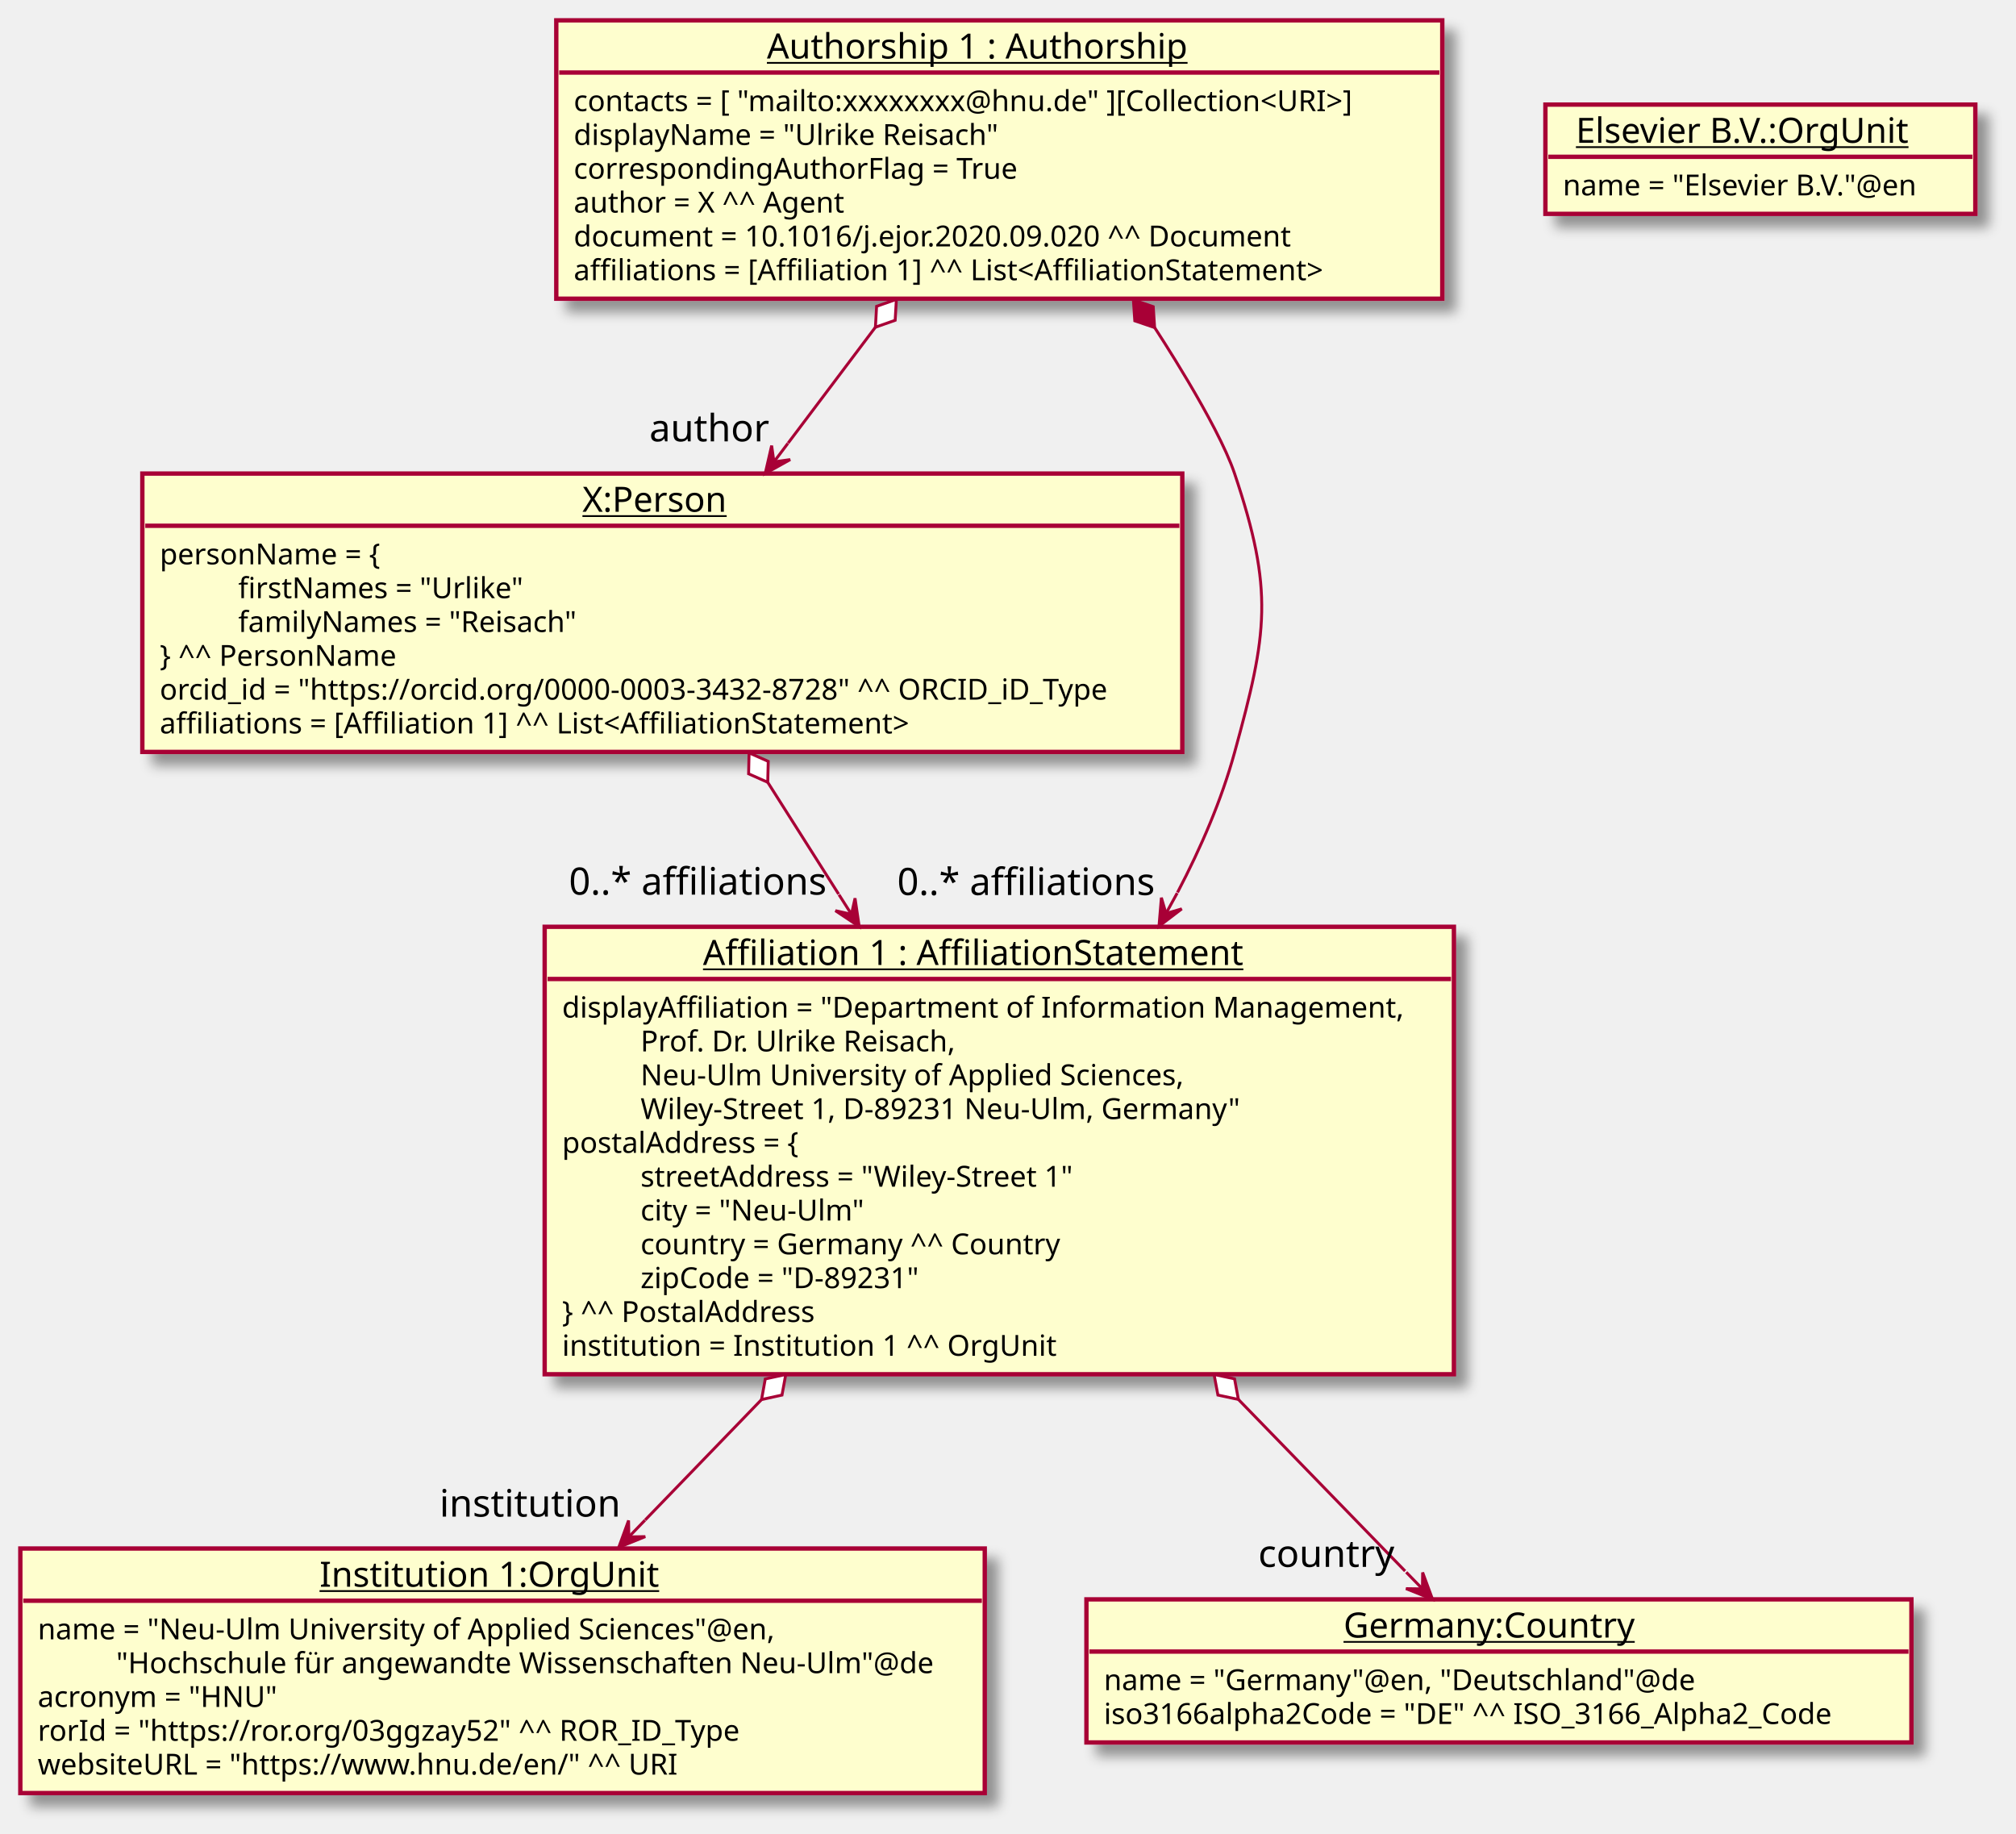
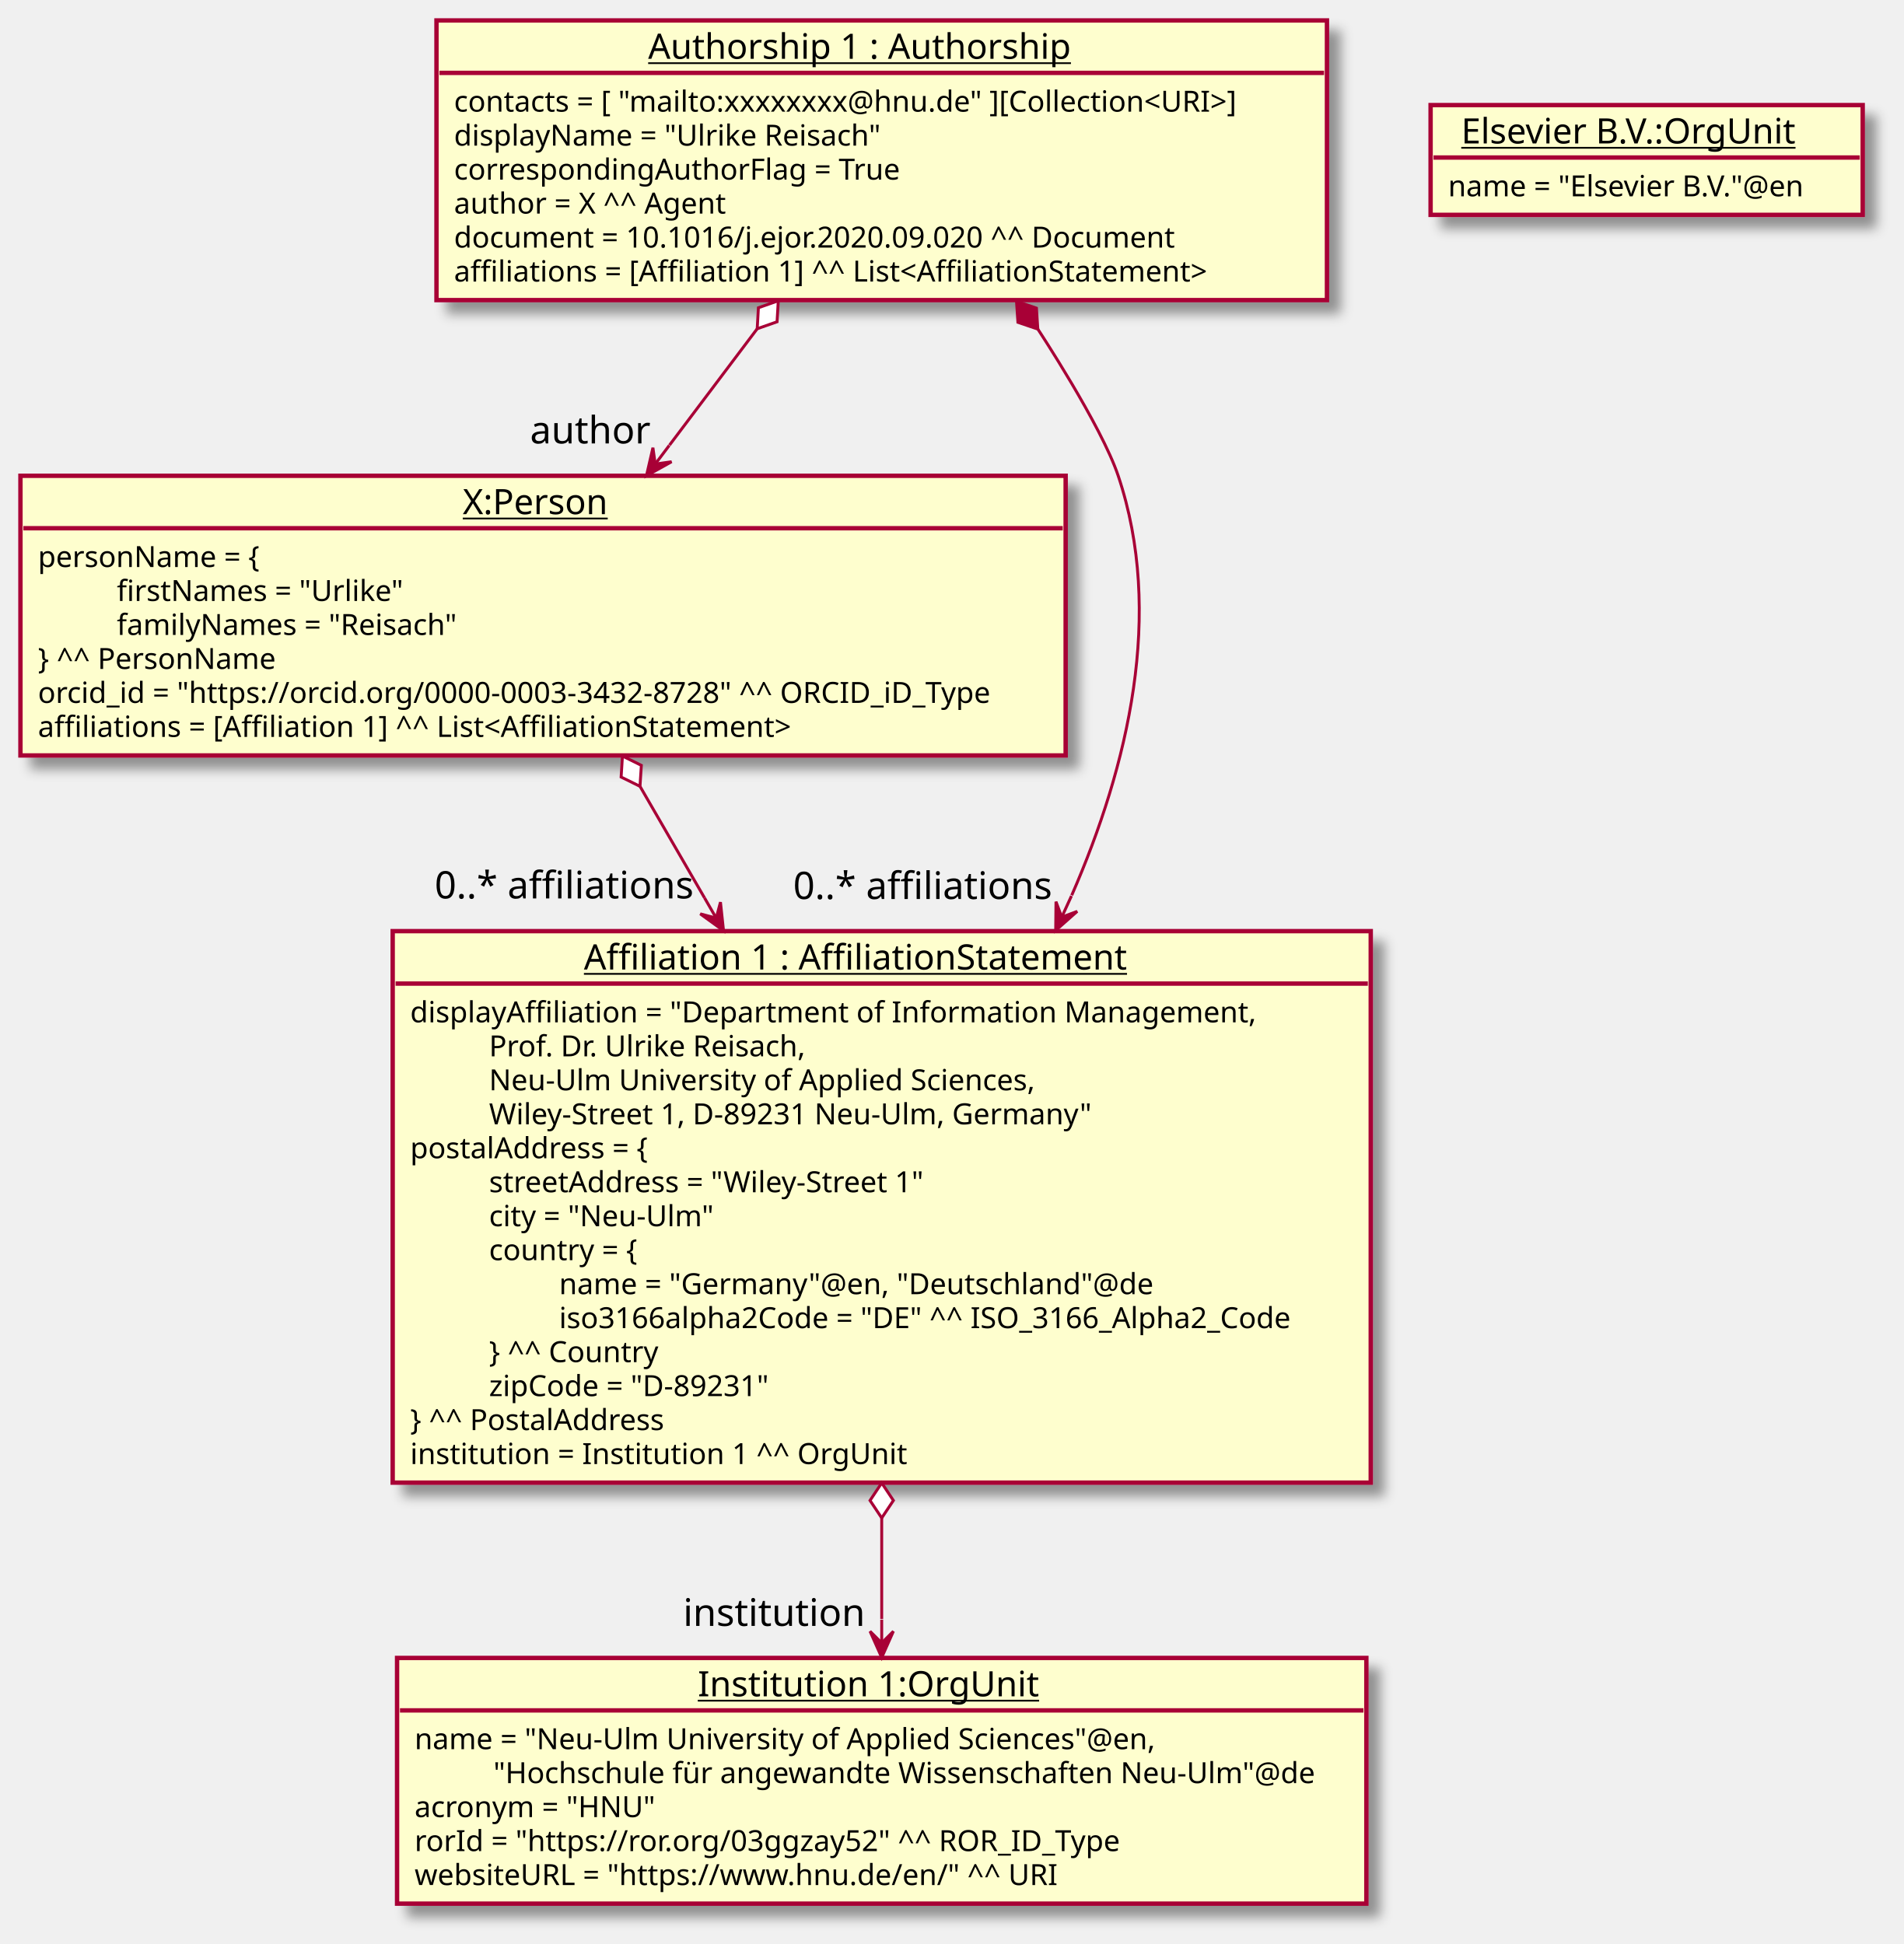
- <svg xmlns="http://www.w3.org/2000/svg" contentScriptType="application/ecmascript" contentStyleType="text/css" height="631px" preserveAspectRatio="none" style="width:694px;height:631px;background:#FFFFFF;" version="1.1" viewBox="0 0 694 631" width="694px" zoomAndPan="magnify">
+ <svg xmlns="http://www.w3.org/2000/svg" contentScriptType="application/ecmascript" contentStyleType="text/css" height="666px" preserveAspectRatio="none" style="width:652px;height:666px;background:#FFFFFF;" version="1.1" viewBox="0 0 652 666" width="652px" zoomAndPan="magnify">
  <defs>
-     <filter height="300%" id="f1dgqu5bd13dq2" width="300%" x="-1" y="-1">
+     <filter height="300%" id="fzhgtxrn8j802" width="300%" x="-1" y="-1">
      <feGaussianBlur result="blurOut" stdDeviation="2.0" />
      <feColorMatrix in="blurOut" result="blurOut2" type="matrix" values="0 0 0 0 0 0 0 0 0 0 0 0 0 0 0 0 0 0 .4 0" />
      <feOffset dx="4.0" dy="4.0" in="blurOut2" result="blurOut3" />
      <feBlend in="SourceGraphic" in2="blurOut3" mode="normal" />
    </filter>
  </defs>
  <g>
-     <rect fill="#FEFECE" filter="url(#f1dgqu5bd13dq2)" height="95.812" style="stroke:#A80036;stroke-width:1.5;" width="358" x="49" y="163" />
-     <text fill="#000000" font-family="sans-serif" font-size="12" lengthAdjust="spacing" text-decoration="underline" textLength="55" x="200.5" y="176.139">X:Person</text>
-     <line style="stroke:#A80036;stroke-width:1.5;" x1="50" x2="406" y1="180.969" y2="180.969" />
-     <text fill="#000000" font-family="sans-serif" font-size="10" lengthAdjust="spacing" textLength="83" x="55" y="194.251">personName = {</text>
-     <text fill="#000000" font-family="sans-serif" font-size="10" lengthAdjust="spacing" textLength="105" x="82" y="205.892">firstNames = "Urlike"</text>
-     <text fill="#000000" font-family="sans-serif" font-size="10" lengthAdjust="spacing" textLength="126" x="82" y="217.532">familyNames = "Reisach"</text>
-     <text fill="#000000" font-family="sans-serif" font-size="10" lengthAdjust="spacing" textLength="92" x="55" y="229.173">} ^^ PersonName</text>
-     <text fill="#000000" font-family="sans-serif" font-size="10" lengthAdjust="spacing" textLength="346" x="55" y="240.814">orcid_id = "https://orcid.org/0000-0003-3432-8728" ^^ ORCID_iD_Type</text>
-     <text fill="#000000" font-family="sans-serif" font-size="10" lengthAdjust="spacing" textLength="278" x="55" y="252.454">affiliations = [Affiliation 1] ^^ List&lt;AffiliationStatement&gt;</text>
-     <rect fill="#FEFECE" filter="url(#f1dgqu5bd13dq2)" height="84.172" style="stroke:#A80036;stroke-width:1.5;" width="332" x="7" y="533" />
-     <text fill="#000000" font-family="sans-serif" font-size="12" lengthAdjust="spacing" text-decoration="underline" textLength="126" x="110" y="546.139">Institution 1:OrgUnit</text>
-     <line style="stroke:#A80036;stroke-width:1.5;" x1="8" x2="338" y1="550.969" y2="550.969" />
-     <text fill="#000000" font-family="sans-serif" font-size="10" lengthAdjust="spacing" textLength="270" x="13" y="564.251">name = "Neu-Ulm University of Applied Sciences"@en,</text>
-     <text fill="#000000" font-family="sans-serif" font-size="10" lengthAdjust="spacing" textLength="293" x="40" y="575.892">"Hochschule für angewandte Wissenschaften Neu-Ulm"@de</text>
-     <text fill="#000000" font-family="sans-serif" font-size="10" lengthAdjust="spacing" textLength="91" x="13" y="587.532">acronym = "HNU"</text>
-     <text fill="#000000" font-family="sans-serif" font-size="10" lengthAdjust="spacing" textLength="258" x="13" y="599.173">rorId = "https://ror.org/03ggzay52" ^^ ROR_ID_Type</text>
-     <text fill="#000000" font-family="sans-serif" font-size="10" lengthAdjust="spacing" textLength="234" x="13" y="610.813">websiteURL = "https://www.hnu.de/en/" ^^ URI</text>
-     <rect fill="#FEFECE" filter="url(#f1dgqu5bd13dq2)" height="49.25" style="stroke:#A80036;stroke-width:1.5;" width="284" x="374" y="550.5" />
-     <text fill="#000000" font-family="sans-serif" font-size="12" lengthAdjust="spacing" text-decoration="underline" textLength="107" x="462.5" y="563.639">Germany:Country</text>
-     <line style="stroke:#A80036;stroke-width:1.5;" x1="375" x2="657" y1="568.469" y2="568.469" />
-     <text fill="#000000" font-family="sans-serif" font-size="10" lengthAdjust="spacing" textLength="220" x="380" y="581.751">name = "Germany"@en, "Deutschland"@de</text>
-     <text fill="#000000" font-family="sans-serif" font-size="10" lengthAdjust="spacing" textLength="272" x="380" y="593.392">iso3166alpha2Code = "DE" ^^ ISO_3166_Alpha2_Code</text>
-     <rect fill="#FEFECE" filter="url(#f1dgqu5bd13dq2)" height="37.609" style="stroke:#A80036;stroke-width:1.5;" width="148" x="532" y="36" />
-     <text fill="#000000" font-family="sans-serif" font-size="12" lengthAdjust="spacing" text-decoration="underline" textLength="127" x="542.5" y="49.139">Elsevier B.V.:OrgUnit</text>
-     <line style="stroke:#A80036;stroke-width:1.5;" x1="533" x2="679" y1="53.969" y2="53.969" />
-     <text fill="#000000" font-family="sans-serif" font-size="10" lengthAdjust="spacing" textLength="136" x="538" y="67.251">name = "Elsevier B.V."@en</text>
-     <rect fill="#FEFECE" filter="url(#f1dgqu5bd13dq2)" height="154.016" style="stroke:#A80036;stroke-width:1.5;" width="313" x="187.5" y="319" />
-     <text fill="#000000" font-family="sans-serif" font-size="12" lengthAdjust="spacing" text-decoration="underline" textLength="204" x="242" y="332.139">Affiliation 1 : AffiliationStatement</text>
-     <line style="stroke:#A80036;stroke-width:1.5;" x1="188.5" x2="499.5" y1="336.969" y2="336.969" />
-     <text fill="#000000" font-family="sans-serif" font-size="10" lengthAdjust="spacing" textLength="301" x="193.5" y="350.251">displayAffiliation = "Department of Information Management,</text>
-     <text fill="#000000" font-family="sans-serif" font-size="10" lengthAdjust="spacing" textLength="115" x="220.5" y="361.892">Prof. Dr. Ulrike Reisach,</text>
-     <text fill="#000000" font-family="sans-serif" font-size="10" lengthAdjust="spacing" textLength="195" x="220.5" y="373.532">Neu-Ulm University of Applied Sciences,</text>
-     <text fill="#000000" font-family="sans-serif" font-size="10" lengthAdjust="spacing" textLength="221" x="220.5" y="385.173">Wiley-Street 1, D-89231 Neu-Ulm, Germany"</text>
-     <text fill="#000000" font-family="sans-serif" font-size="10" lengthAdjust="spacing" textLength="88" x="193.5" y="396.813">postalAddress = {</text>
-     <text fill="#000000" font-family="sans-serif" font-size="10" lengthAdjust="spacing" textLength="161" x="220.5" y="408.454">streetAddress = "Wiley-Street 1"</text>
-     <text fill="#000000" font-family="sans-serif" font-size="10" lengthAdjust="spacing" textLength="85" x="220.5" y="420.095">city = "Neu-Ulm"</text>
-     <text fill="#000000" font-family="sans-serif" font-size="10" lengthAdjust="spacing" textLength="159" x="220.5" y="431.735">country = Germany ^^ Country</text>
-     <text fill="#000000" font-family="sans-serif" font-size="10" lengthAdjust="spacing" textLength="105" x="220.5" y="443.376">zipCode = "D-89231"</text>
-     <text fill="#000000" font-family="sans-serif" font-size="10" lengthAdjust="spacing" textLength="97" x="193.5" y="455.017">} ^^ PostalAddress</text>
-     <text fill="#000000" font-family="sans-serif" font-size="10" lengthAdjust="spacing" textLength="178" x="193.5" y="466.657">institution = Institution 1 ^^ OrgUnit</text>
-     <rect fill="#FEFECE" filter="url(#f1dgqu5bd13dq2)" height="95.812" style="stroke:#A80036;stroke-width:1.5;" width="305" x="191.5" y="7" />
-     <text fill="#000000" font-family="sans-serif" font-size="12" lengthAdjust="spacing" text-decoration="underline" textLength="160" x="264" y="20.139">Authorship 1 : Authorship</text>
-     <line style="stroke:#A80036;stroke-width:1.5;" x1="192.5" x2="495.5" y1="24.969" y2="24.969" />
-     <text fill="#000000" font-family="sans-serif" font-size="10" lengthAdjust="spacing" textLength="293" x="197.5" y="38.251">contacts = [ "mailto:xxxxxxxx@hnu.de" ][Collection&lt;URI&gt;]</text>
-     <text fill="#000000" font-family="sans-serif" font-size="10" lengthAdjust="spacing" textLength="154" x="197.5" y="49.892">displayName = "Ulrike Reisach"</text>
-     <text fill="#000000" font-family="sans-serif" font-size="10" lengthAdjust="spacing" textLength="156" x="197.5" y="61.532">correspondingAuthorFlag = True</text>
-     <text fill="#000000" font-family="sans-serif" font-size="10" lengthAdjust="spacing" textLength="103" x="197.5" y="73.173">author = X ^^ Agent</text>
-     <text fill="#000000" font-family="sans-serif" font-size="10" lengthAdjust="spacing" textLength="264" x="197.5" y="84.814">document = 10.1016/j.ejor.2020.09.020 ^^ Document</text>
-     <text fill="#000000" font-family="sans-serif" font-size="10" lengthAdjust="spacing" textLength="278" x="197.5" y="96.454">affiliations = [Affiliation 1] ^^ List&lt;AffiliationStatement&gt;</text>
-     <path codeLine="63" d="M301.355,112.629 C301.355,112.629 280.9,139.77 271.31,152.5 " fill="none" id="Aut1-X" style="stroke:#A80036;stroke-width:1.0;" />
-     <polygon fill="#A80036" points="263.42,162.98,272.027,158.193,266.426,158.985,265.635,153.383,263.42,162.98" style="stroke:#A80036;stroke-width:1.0;" />
-     <line style="stroke:#A80036;stroke-width:1.0;" x1="266.426" x2="271.235" y1="158.985" y2="152.595" />
-     <polygon fill="#FFFFFF" points="308.57,103.04,301.766,105.43,301.355,112.629,308.159,110.239,308.57,103.04" style="stroke:#A80036;stroke-width:1.0;" />
-     <text fill="#000000" font-family="sans-serif" font-size="13" lengthAdjust="spacing" textLength="42" x="223.538" y="151.916">author</text>
-     <path codeLine="64" d="M397.475,112.75 C397.475,112.75 419.15,145.58 425,163 C438.58,203.45 436.32,217.86 425,259 C420.5,275.36 413.45,291.75 405.35,307.19 " fill="none" id="Aut1-Aff1" style="stroke:#A80036;stroke-width:1.0;" />
-     <polygon fill="#A80036" points="398.98,318.8,406.817,312.835,401.386,314.417,399.804,308.986,398.98,318.8" style="stroke:#A80036;stroke-width:1.0;" />
-     <line style="stroke:#A80036;stroke-width:1.0;" x1="401.386" x2="405.24" y1="314.417" y2="307.4" />
-     <polygon fill="#A80036" points="390.17,103.23,390.649,110.425,397.475,112.75,396.996,105.555,390.17,103.23" style="stroke:#A80036;stroke-width:1.0;" />
-     <text fill="#000000" font-family="sans-serif" font-size="13" lengthAdjust="spacing" textLength="91" x="308.854" y="308.064">0..* affiliations</text>
-     <path codeLine="68" d="M262.158,481.726 C262.158,481.726 234.34,510.5 222.1,523.18 " fill="none" id="Aff1-Ins1" style="stroke:#A80036;stroke-width:1.0;" />
-     <polygon fill="#A80036" points="213,532.6,222.131,528.908,216.475,529.005,216.378,523.348,213,532.6" style="stroke:#A80036;stroke-width:1.0;" />
-     <line style="stroke:#A80036;stroke-width:1.0;" x1="216.475" x2="222.03" y1="529.005" y2="523.25" />
-     <polygon fill="#FFFFFF" points="270.49,473.09,263.445,474.63,262.158,481.726,269.202,480.185,270.49,473.09" style="stroke:#A80036;stroke-width:1.0;" />
-     <text fill="#000000" font-family="sans-serif" font-size="13" lengthAdjust="spacing" textLength="63" x="151.302" y="522.023">institution</text>
-     <path codeLine="69" d="M426.312,481.687 C426.312,481.687 467.6,524.19 483.7,540.76 " fill="none" id="Aff1-Ger" style="stroke:#A80036;stroke-width:1.0;" />
-     <polygon fill="#A80036" points="493.15,550.48,489.743,541.239,489.664,546.895,484.008,546.816,493.15,550.48" style="stroke:#A80036;stroke-width:1.0;" />
-     <line style="stroke:#A80036;stroke-width:1.0;" x1="489.664" x2="484.09" y1="546.895" y2="541.16" />
-     <polygon fill="#FFFFFF" points="417.94,473.09,419.261,480.179,426.312,481.687,424.992,474.598,417.94,473.09" style="stroke:#A80036;stroke-width:1.0;" />
-     <text fill="#000000" font-family="sans-serif" font-size="13" lengthAdjust="spacing" textLength="48" x="433.145" y="539.327">country</text>
-     <path codeLine="70" d="M264.29,269.268 C264.29,269.268 280.61,294.99 288.7,307.76 " fill="none" id="X-Aff1" style="stroke:#A80036;stroke-width:1.0;" />
-     <polygon fill="#A80036" points="295.78,318.92,294.344,309.176,293.105,314.696,287.585,313.457,295.78,318.92" style="stroke:#A80036;stroke-width:1.0;" />
-     <line style="stroke:#A80036;stroke-width:1.0;" x1="293.105" x2="288.815" y1="314.696" y2="307.945" />
-     <polygon fill="#FFFFFF" points="257.87,259.13,257.701,266.339,264.29,269.268,264.459,262.059,257.87,259.13" style="stroke:#A80036;stroke-width:1.0;" />
-     <text fill="#000000" font-family="sans-serif" font-size="13" lengthAdjust="spacing" textLength="91" x="195.847" y="307.931">0..* affiliations</text>
+     <rect fill="#FEFECE" filter="url(#fzhgtxrn8j802)" height="95.812" style="stroke:#A80036;stroke-width:1.5;" width="358" x="7" y="163" />
+     <text fill="#000000" font-family="sans-serif" font-size="12" lengthAdjust="spacing" text-decoration="underline" textLength="55" x="158.5" y="176.139">X:Person</text>
+     <line style="stroke:#A80036;stroke-width:1.5;" x1="8" x2="364" y1="180.969" y2="180.969" />
+     <text fill="#000000" font-family="sans-serif" font-size="10" lengthAdjust="spacing" textLength="83" x="13" y="194.251">personName = {</text>
+     <text fill="#000000" font-family="sans-serif" font-size="10" lengthAdjust="spacing" textLength="105" x="40" y="205.892">firstNames = "Urlike"</text>
+     <text fill="#000000" font-family="sans-serif" font-size="10" lengthAdjust="spacing" textLength="126" x="40" y="217.532">familyNames = "Reisach"</text>
+     <text fill="#000000" font-family="sans-serif" font-size="10" lengthAdjust="spacing" textLength="92" x="13" y="229.173">} ^^ PersonName</text>
+     <text fill="#000000" font-family="sans-serif" font-size="10" lengthAdjust="spacing" textLength="346" x="13" y="240.814">orcid_id = "https://orcid.org/0000-0003-3432-8728" ^^ ORCID_iD_Type</text>
+     <text fill="#000000" font-family="sans-serif" font-size="10" lengthAdjust="spacing" textLength="278" x="13" y="252.454">affiliations = [Affiliation 1] ^^ List&lt;AffiliationStatement&gt;</text>
+     <rect fill="#FEFECE" filter="url(#fzhgtxrn8j802)" height="84.172" style="stroke:#A80036;stroke-width:1.5;" width="332" x="136" y="568" />
+     <text fill="#000000" font-family="sans-serif" font-size="12" lengthAdjust="spacing" text-decoration="underline" textLength="126" x="239" y="581.139">Institution 1:OrgUnit</text>
+     <line style="stroke:#A80036;stroke-width:1.5;" x1="137" x2="467" y1="585.969" y2="585.969" />
+     <text fill="#000000" font-family="sans-serif" font-size="10" lengthAdjust="spacing" textLength="270" x="142" y="599.251">name = "Neu-Ulm University of Applied Sciences"@en,</text>
+     <text fill="#000000" font-family="sans-serif" font-size="10" lengthAdjust="spacing" textLength="293" x="169" y="610.892">"Hochschule für angewandte Wissenschaften Neu-Ulm"@de</text>
+     <text fill="#000000" font-family="sans-serif" font-size="10" lengthAdjust="spacing" textLength="91" x="142" y="622.532">acronym = "HNU"</text>
+     <text fill="#000000" font-family="sans-serif" font-size="10" lengthAdjust="spacing" textLength="258" x="142" y="634.173">rorId = "https://ror.org/03ggzay52" ^^ ROR_ID_Type</text>
+     <text fill="#000000" font-family="sans-serif" font-size="10" lengthAdjust="spacing" textLength="234" x="142" y="645.813">websiteURL = "https://www.hnu.de/en/" ^^ URI</text>
+     <rect fill="#FEFECE" filter="url(#fzhgtxrn8j802)" height="37.609" style="stroke:#A80036;stroke-width:1.5;" width="148" x="490" y="36" />
+     <text fill="#000000" font-family="sans-serif" font-size="12" lengthAdjust="spacing" text-decoration="underline" textLength="127" x="500.5" y="49.139">Elsevier B.V.:OrgUnit</text>
+     <line style="stroke:#A80036;stroke-width:1.5;" x1="491" x2="637" y1="53.969" y2="53.969" />
+     <text fill="#000000" font-family="sans-serif" font-size="10" lengthAdjust="spacing" textLength="136" x="496" y="67.251">name = "Elsevier B.V."@en</text>
+     <rect fill="#FEFECE" filter="url(#fzhgtxrn8j802)" height="188.938" style="stroke:#A80036;stroke-width:1.5;" width="335" x="134.5" y="319" />
+     <text fill="#000000" font-family="sans-serif" font-size="12" lengthAdjust="spacing" text-decoration="underline" textLength="204" x="200" y="332.139">Affiliation 1 : AffiliationStatement</text>
+     <line style="stroke:#A80036;stroke-width:1.5;" x1="135.5" x2="468.5" y1="336.969" y2="336.969" />
+     <text fill="#000000" font-family="sans-serif" font-size="10" lengthAdjust="spacing" textLength="301" x="140.5" y="350.251">displayAffiliation = "Department of Information Management,</text>
+     <text fill="#000000" font-family="sans-serif" font-size="10" lengthAdjust="spacing" textLength="115" x="167.5" y="361.892">Prof. Dr. Ulrike Reisach,</text>
+     <text fill="#000000" font-family="sans-serif" font-size="10" lengthAdjust="spacing" textLength="195" x="167.5" y="373.532">Neu-Ulm University of Applied Sciences,</text>
+     <text fill="#000000" font-family="sans-serif" font-size="10" lengthAdjust="spacing" textLength="221" x="167.5" y="385.173">Wiley-Street 1, D-89231 Neu-Ulm, Germany"</text>
+     <text fill="#000000" font-family="sans-serif" font-size="10" lengthAdjust="spacing" textLength="88" x="140.5" y="396.813">postalAddress = {</text>
+     <text fill="#000000" font-family="sans-serif" font-size="10" lengthAdjust="spacing" textLength="161" x="167.5" y="408.454">streetAddress = "Wiley-Street 1"</text>
+     <text fill="#000000" font-family="sans-serif" font-size="10" lengthAdjust="spacing" textLength="85" x="167.5" y="420.095">city = "Neu-Ulm"</text>
+     <text fill="#000000" font-family="sans-serif" font-size="10" lengthAdjust="spacing" textLength="57" x="167.5" y="431.735">country = {</text>
+     <text fill="#000000" font-family="sans-serif" font-size="10" lengthAdjust="spacing" textLength="220" x="191.5" y="443.376">name = "Germany"@en, "Deutschland"@de</text>
+     <text fill="#000000" font-family="sans-serif" font-size="10" lengthAdjust="spacing" textLength="272" x="191.5" y="455.017">iso3166alpha2Code = "DE" ^^ ISO_3166_Alpha2_Code</text>
+     <text fill="#000000" font-family="sans-serif" font-size="10" lengthAdjust="spacing" textLength="68" x="167.5" y="466.657">} ^^ Country</text>
+     <text fill="#000000" font-family="sans-serif" font-size="10" lengthAdjust="spacing" textLength="105" x="167.5" y="478.298">zipCode = "D-89231"</text>
+     <text fill="#000000" font-family="sans-serif" font-size="10" lengthAdjust="spacing" textLength="97" x="140.5" y="489.938">} ^^ PostalAddress</text>
+     <text fill="#000000" font-family="sans-serif" font-size="10" lengthAdjust="spacing" textLength="178" x="140.5" y="501.579">institution = Institution 1 ^^ OrgUnit</text>
+     <rect fill="#FEFECE" filter="url(#fzhgtxrn8j802)" height="95.812" style="stroke:#A80036;stroke-width:1.5;" width="305" x="149.5" y="7" />
+     <text fill="#000000" font-family="sans-serif" font-size="12" lengthAdjust="spacing" text-decoration="underline" textLength="160" x="222" y="20.139">Authorship 1 : Authorship</text>
+     <line style="stroke:#A80036;stroke-width:1.5;" x1="150.5" x2="453.5" y1="24.969" y2="24.969" />
+     <text fill="#000000" font-family="sans-serif" font-size="10" lengthAdjust="spacing" textLength="293" x="155.5" y="38.251">contacts = [ "mailto:xxxxxxxx@hnu.de" ][Collection&lt;URI&gt;]</text>
+     <text fill="#000000" font-family="sans-serif" font-size="10" lengthAdjust="spacing" textLength="154" x="155.5" y="49.892">displayName = "Ulrike Reisach"</text>
+     <text fill="#000000" font-family="sans-serif" font-size="10" lengthAdjust="spacing" textLength="156" x="155.5" y="61.532">correspondingAuthorFlag = True</text>
+     <text fill="#000000" font-family="sans-serif" font-size="10" lengthAdjust="spacing" textLength="103" x="155.5" y="73.173">author = X ^^ Agent</text>
+     <text fill="#000000" font-family="sans-serif" font-size="10" lengthAdjust="spacing" textLength="264" x="155.5" y="84.814">document = 10.1016/j.ejor.2020.09.020 ^^ Document</text>
+     <text fill="#000000" font-family="sans-serif" font-size="10" lengthAdjust="spacing" textLength="278" x="155.5" y="96.454">affiliations = [Affiliation 1] ^^ List&lt;AffiliationStatement&gt;</text>
+     <path codeLine="59" d="M259.355,112.629 C259.355,112.629 238.9,139.77 229.31,152.5 " fill="none" id="Aut1-X" style="stroke:#A80036;stroke-width:1.0;" />
+     <polygon fill="#A80036" points="221.42,162.98,230.027,158.193,224.426,158.985,223.635,153.383,221.42,162.98" style="stroke:#A80036;stroke-width:1.0;" />
+     <line style="stroke:#A80036;stroke-width:1.0;" x1="224.426" x2="229.235" y1="158.985" y2="152.595" />
+     <polygon fill="#FFFFFF" points="266.57,103.04,259.766,105.43,259.355,112.629,266.159,110.239,266.57,103.04" style="stroke:#A80036;stroke-width:1.0;" />
+     <text fill="#000000" font-family="sans-serif" font-size="13" lengthAdjust="spacing" textLength="42" x="181.538" y="151.916">author</text>
+     <path codeLine="60" d="M355.475,112.75 C355.475,112.75 377.15,145.58 383,163 C398.8,210.06 386.46,262.28 367.08,306.73 " fill="none" id="Aut1-Aff1" style="stroke:#A80036;stroke-width:1.0;" />
+     <polygon fill="#A80036" points="361.59,318.75,368.966,312.224,363.666,314.202,361.689,308.902,361.59,318.75" style="stroke:#A80036;stroke-width:1.0;" />
+     <line style="stroke:#A80036;stroke-width:1.0;" x1="363.666" x2="366.99" y1="314.202" y2="306.93" />
+     <polygon fill="#A80036" points="348.17,103.23,348.649,110.425,355.475,112.75,354.996,105.555,348.17,103.23" style="stroke:#A80036;stroke-width:1.0;" />
+     <text fill="#000000" font-family="sans-serif" font-size="13" lengthAdjust="spacing" textLength="91" x="271.669" y="307.996">0..* affiliations</text>
+     <path codeLine="64" d="M302,520.05 C302,520.05 302,544.14 302,554.62 " fill="none" id="Aff1-Ins1" style="stroke:#A80036;stroke-width:1.0;" />
+     <polygon fill="#A80036" points="302,567.87,306,558.87,302,562.87,298,558.87,302,567.87" style="stroke:#A80036;stroke-width:1.0;" />
+     <line style="stroke:#A80036;stroke-width:1.0;" x1="302" x2="302" y1="562.87" y2="554.87" />
+     <polygon fill="#FFFFFF" points="302,508.05,298,514.05,302,520.05,306,514.05,302,508.05" style="stroke:#A80036;stroke-width:1.0;" />
+     <text fill="#000000" font-family="sans-serif" font-size="13" lengthAdjust="spacing" textLength="63" x="233.98" y="557.024">institution</text>
+     <path codeLine="65" d="M219.21,269.396 C219.21,269.396 233.9,294.79 241.31,307.6 " fill="none" id="X-Aff1" style="stroke:#A80036;stroke-width:1.0;" />
+     <polygon fill="#A80036" points="247.82,318.86,246.769,309.067,245.313,314.534,239.847,313.078,247.82,318.86" style="stroke:#A80036;stroke-width:1.0;" />
+     <line style="stroke:#A80036;stroke-width:1.0;" x1="245.313" x2="241.315" y1="314.534" y2="307.61" />
+     <polygon fill="#FFFFFF" points="213.2,259.01,212.743,266.207,219.21,269.396,219.667,262.2,213.2,259.01" style="stroke:#A80036;stroke-width:1.0;" />
+     <text fill="#000000" font-family="sans-serif" font-size="13" lengthAdjust="spacing" textLength="91" x="148.877" y="307.795">0..* affiliations</text>
  </g>
</svg>
